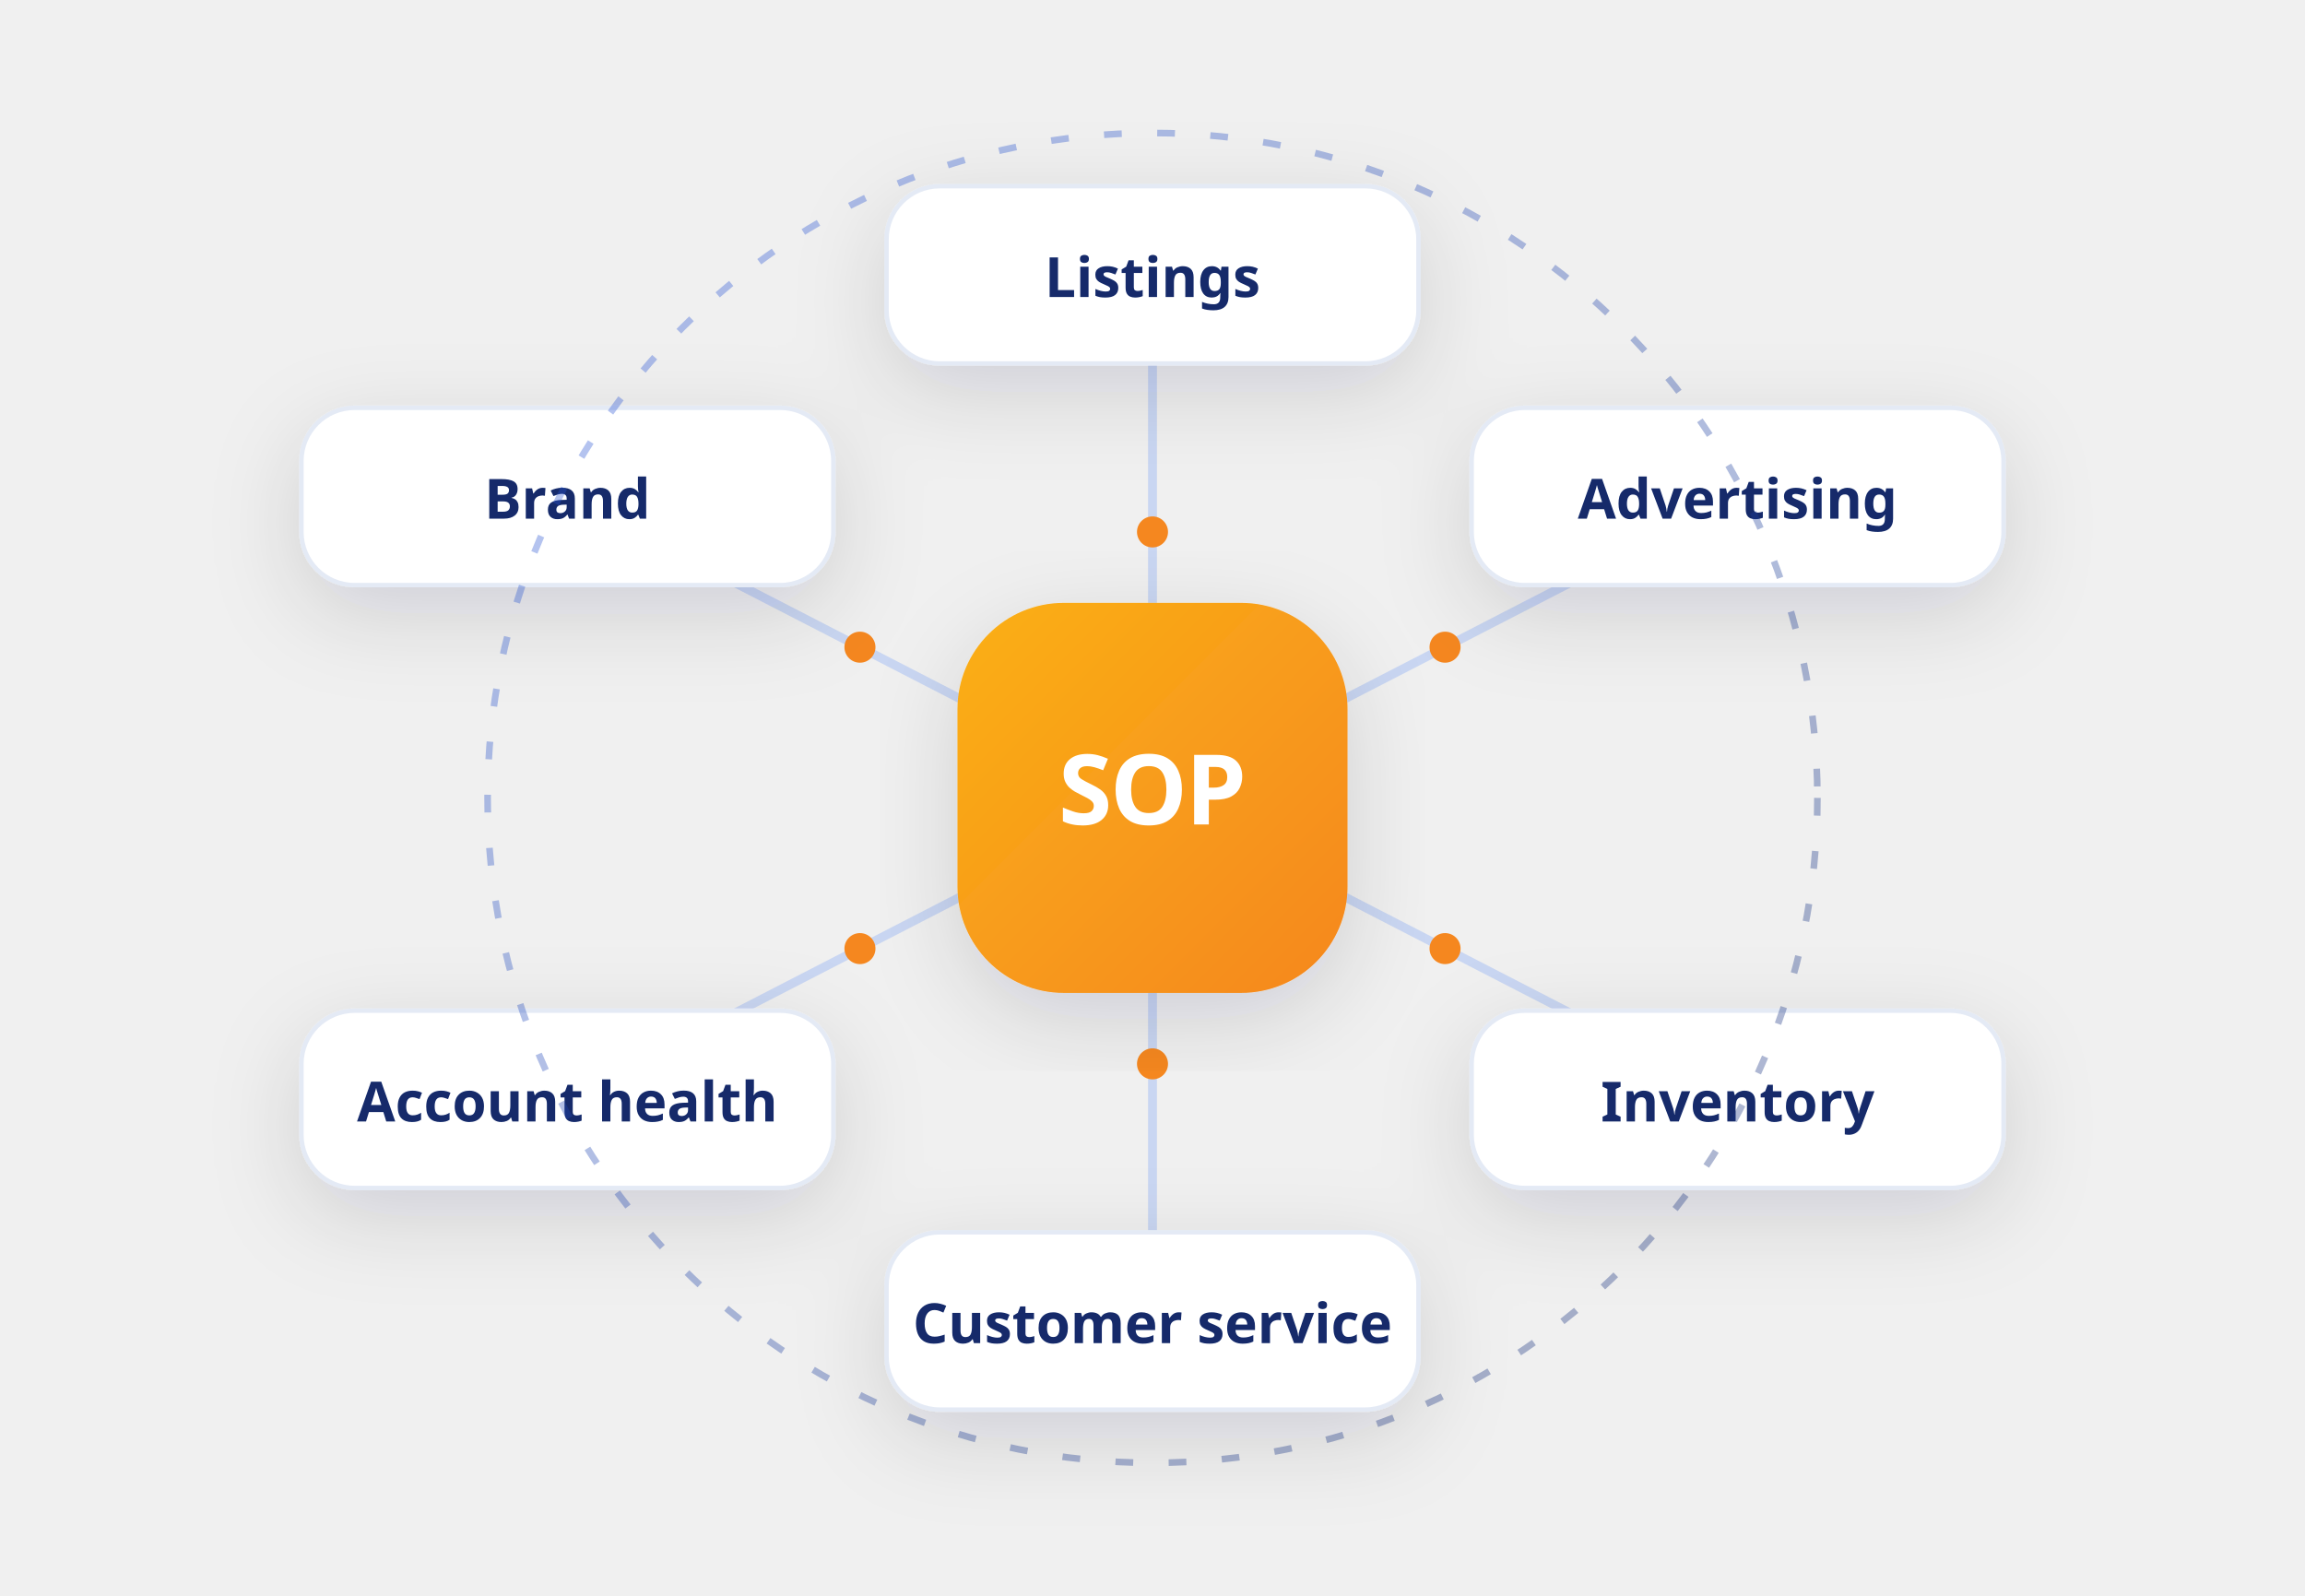
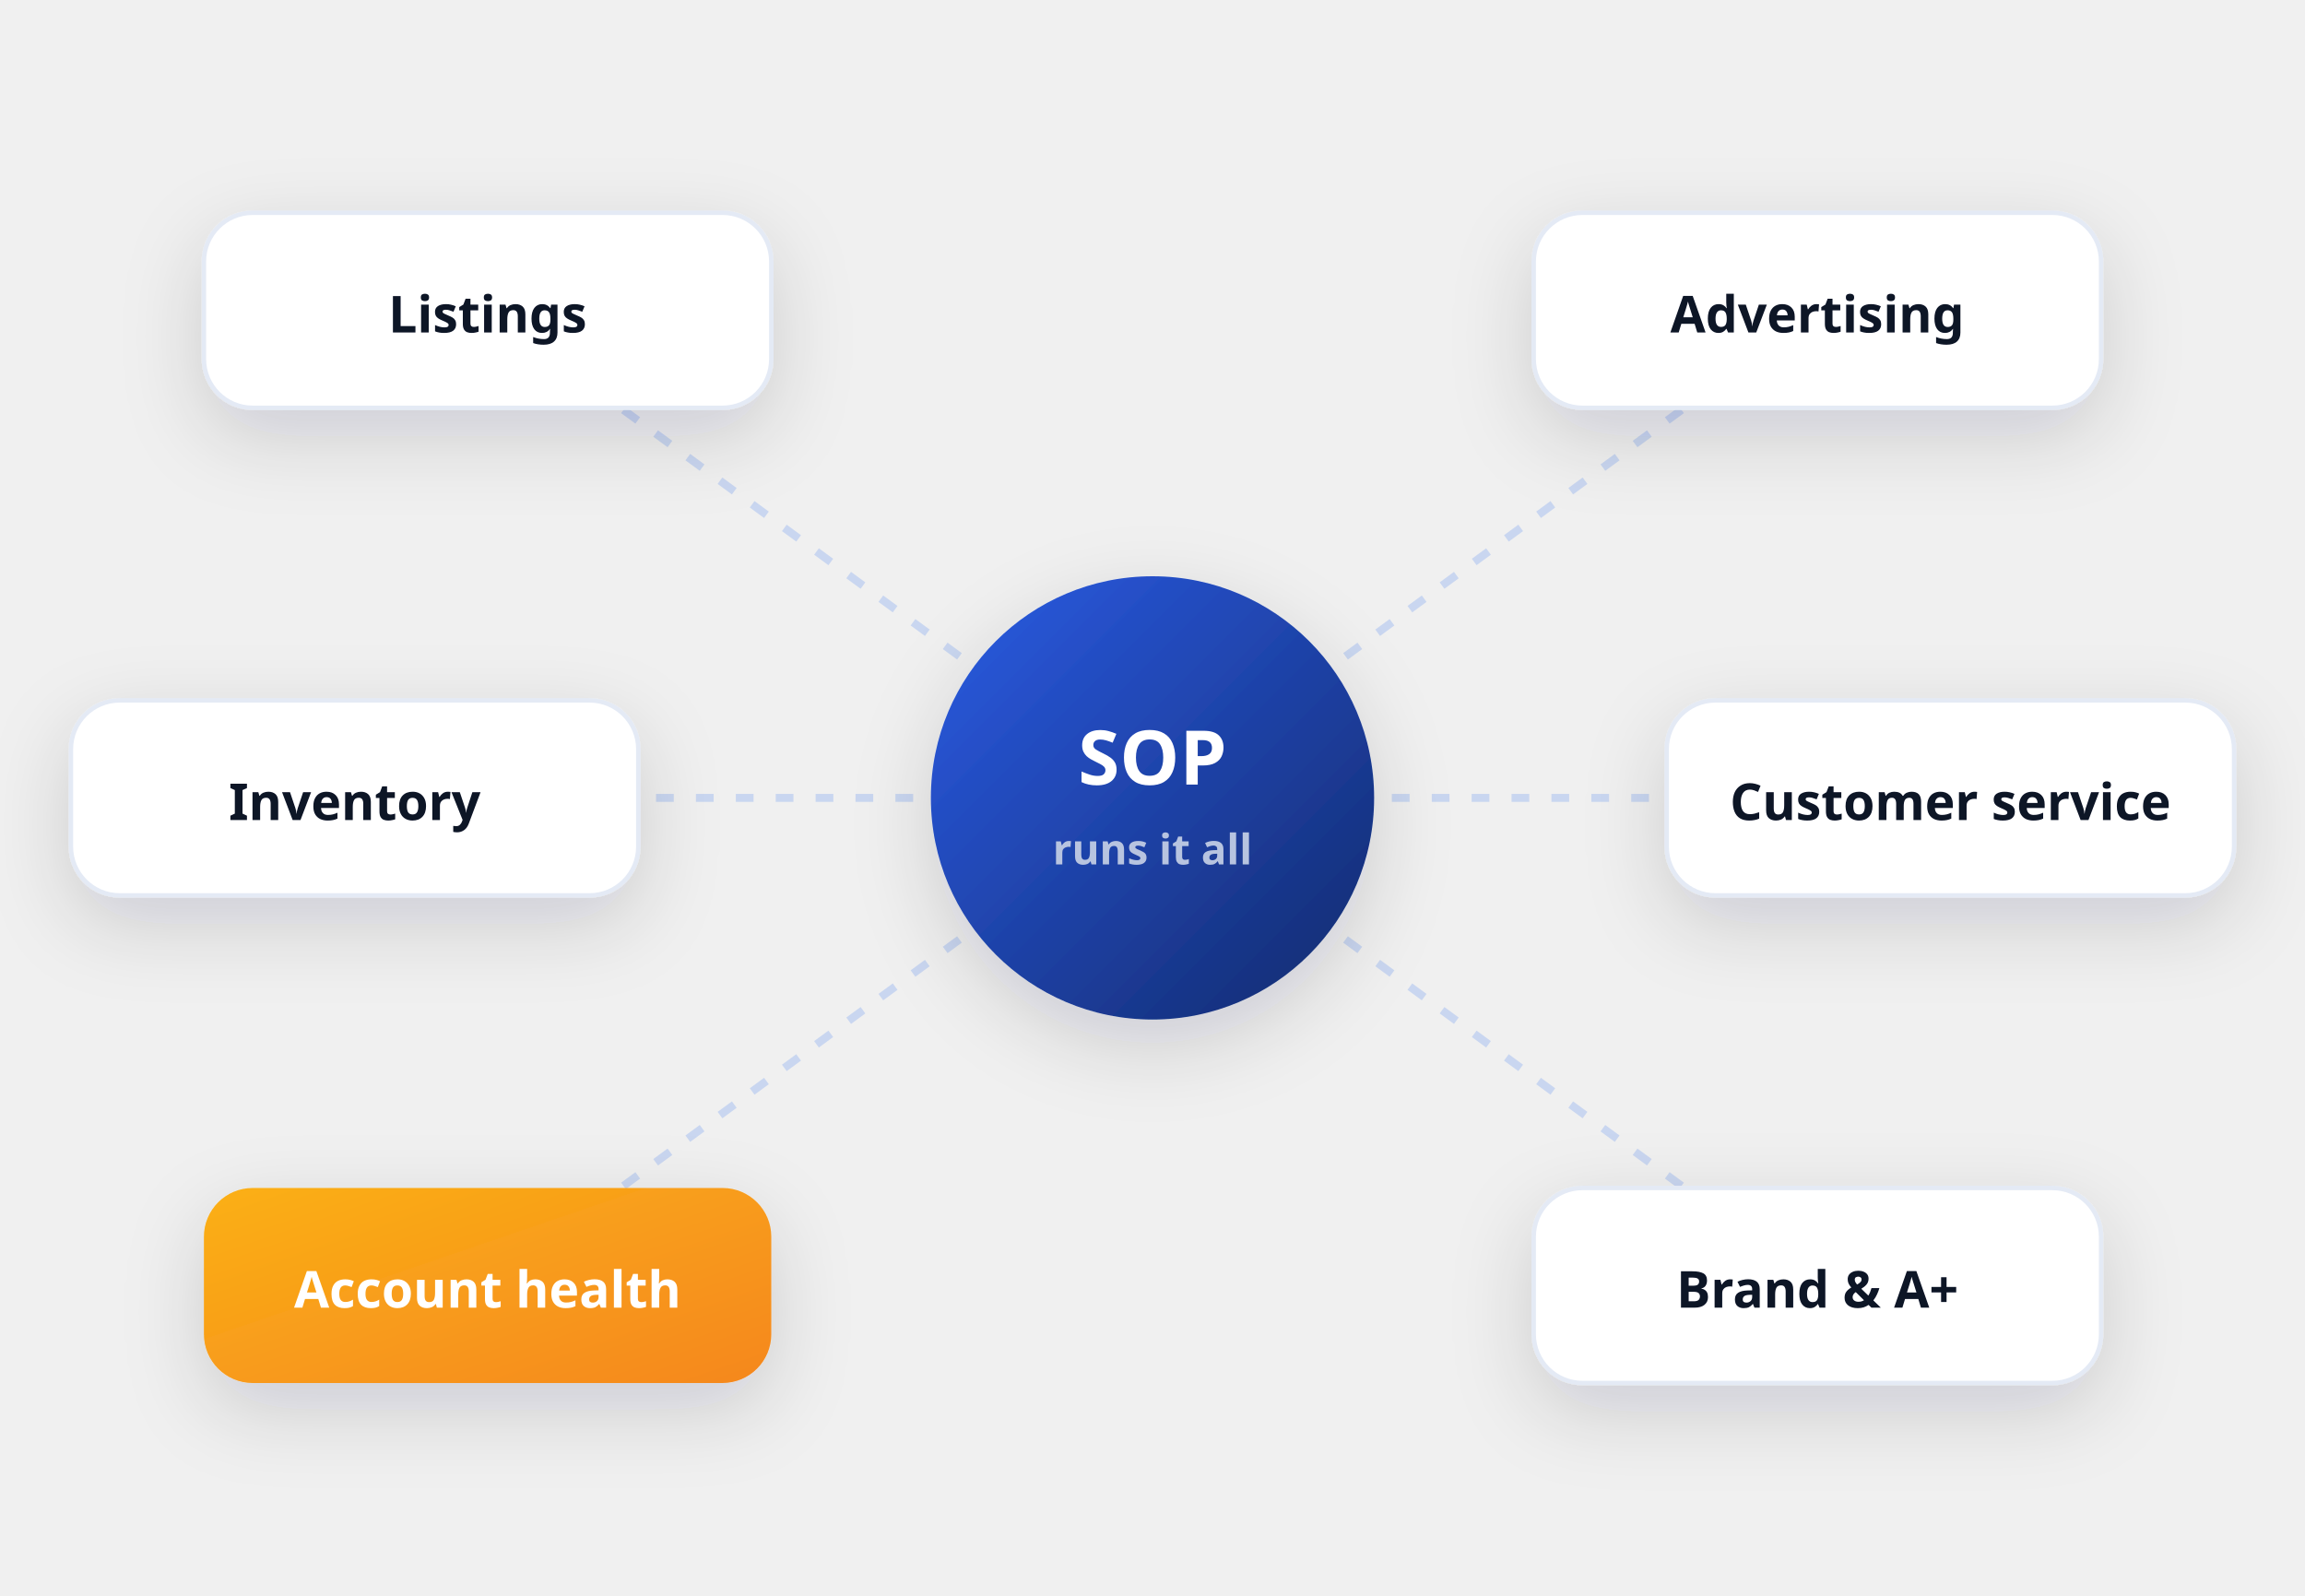
<svg xmlns="http://www.w3.org/2000/svg" viewBox="0 0 520 360" width="520" height="360" fill="none" font-family="Plus Jakarta Sans, system-ui, sans-serif">
  <defs>
    <linearGradient id="a" x1="0" y1="0" x2="1" y2="1">
      <stop offset="0" stop-color="#2B5CE6" />
      <stop offset="1" stop-color="#12296B" />
    </linearGradient>
    <linearGradient id="o" x1="0" y1="0" x2="1" y2="1">
      <stop offset="0" stop-color="#FBB016" />
      <stop offset="1" stop-color="#F5871F" />
    </linearGradient>
-     <filter id="s" x="-20%" y="-20%" width="140%" height="140%">
-       <feDropShadow dx="0" dy="6" stdDeviation="10" flood-color="#0B1226" flood-opacity=".14" />
+     <filter id="s" x="-30%" y="-30%" width="160%" height="160%">
+       <feDropShadow dx="0" dy="6" stdDeviation="9" flood-color="#0B1226" flood-opacity=".15" />
    </filter>
  </defs>
-   <g stroke="#C9D6F2" stroke-width="2" stroke-linecap="round">
-     <path d="M260 180L260 62" />
-     <path d="M260 180L392 112" />
-     <path d="M260 180L392 248" />
-     <path d="M260 180L260 298" />
-     <path d="M260 180L128 248" />
-     <path d="M260 180L128 112" />
-   </g>
-   <g fill="#F5871F">
-     <circle cx="260" cy="120" r="3.5" />
-     <circle cx="326" cy="146" r="3.5" />
-     <circle cx="326" cy="214" r="3.5" />
-     <circle cx="260" cy="240" r="3.5" />
-     <circle cx="194" cy="214" r="3.5" />
-     <circle cx="194" cy="146" r="3.5" />
+   <g stroke="#C9D6F0" stroke-width="1.8" stroke-dasharray="4 5">
+     <path d="M260 180L110 70" />
+     <path d="M260 180L410 70" />
+     <path d="M260 180L80 180" />
+     <path d="M260 180L440 180" />
+     <path d="M260 180L110 290" />
+     <path d="M260 180L410 290" />
  </g>
  <g filter="url(#s)">
-     <rect x="216" y="136" width="88" height="88" rx="24" fill="url(#o)" />
-     <text x="260" y="186" fill="#fff" font-size="22" font-weight="800" text-anchor="middle" letter-spacing="-.5">SOP</text>
+     <circle cx="260" cy="180" r="50" fill="url(#a)" />
+     <text x="260" y="177" fill="#fff" font-size="17" font-weight="800" text-anchor="middle">SOP</text>
+     <text x="260" y="195" fill="#B7C4E0" font-size="9.5" font-weight="600" text-anchor="middle">runs it all</text>
  </g>
-   <g filter="url(#s)" font-size="12.5" font-weight="700" fill="#12296B" text-anchor="middle">
-     <rect x="200" y="42" width="120" height="40" rx="12" fill="#fff" stroke="#E4EAF5" />
-     <text x="260" y="67" fill="#12296B">Listings</text>
-     <rect x="332" y="92" width="120" height="40" rx="12" fill="#fff" stroke="#E4EAF5" />
-     <text x="392" y="117" fill="#12296B">Advertising</text>
-     <rect x="332" y="228" width="120" height="40" rx="12" fill="#fff" stroke="#E4EAF5" />
-     <text x="392" y="253" fill="#12296B">Inventory</text>
-     <rect x="200" y="278" width="120" height="40" rx="12" fill="#fff" stroke="#E4EAF5" />
-     <text x="260" y="303" fill="#12296B">Customer service</text>
-     <rect x="68" y="228" width="120" height="40" rx="12" fill="#fff" stroke="#E4EAF5" />
-     <text x="128" y="253" fill="#12296B">Account health</text>
-     <rect x="68" y="92" width="120" height="40" rx="12" fill="#fff" stroke="#E4EAF5" />
-     <text x="128" y="117" fill="#12296B">Brand</text>
+   <g filter="url(#s)" font-size="11.5" font-weight="700" fill="#0B1226" text-anchor="middle">
+     <rect x="46" y="48" width="128" height="44" rx="11" fill="#fff" stroke="#E4EAF5" />
+     <text x="110" y="75">Listings</text>
+     <rect x="346" y="48" width="128" height="44" rx="11" fill="#fff" stroke="#E4EAF5" />
+     <text x="410" y="75">Advertising</text>
+     <rect x="16" y="158" width="128" height="44" rx="11" fill="#fff" stroke="#E4EAF5" />
+     <text x="80" y="185">Inventory</text>
+     <rect x="376" y="158" width="128" height="44" rx="11" fill="#fff" stroke="#E4EAF5" />
+     <text x="440" y="185">Customer service</text>
+     <rect x="46" y="268" width="128" height="44" rx="11" fill="url(#o)" />
+     <text x="110" y="295" fill="#fff">Account health</text>
+     <rect x="346" y="268" width="128" height="44" rx="11" fill="#fff" stroke="#E4EAF5" />
+     <text x="410" y="295">Brand &amp; A+</text>
  </g>
-   <circle cx="260" cy="180" r="150" stroke="url(#a)" stroke-width="1.5" stroke-dasharray="4 8" opacity=".35" />
</svg>
